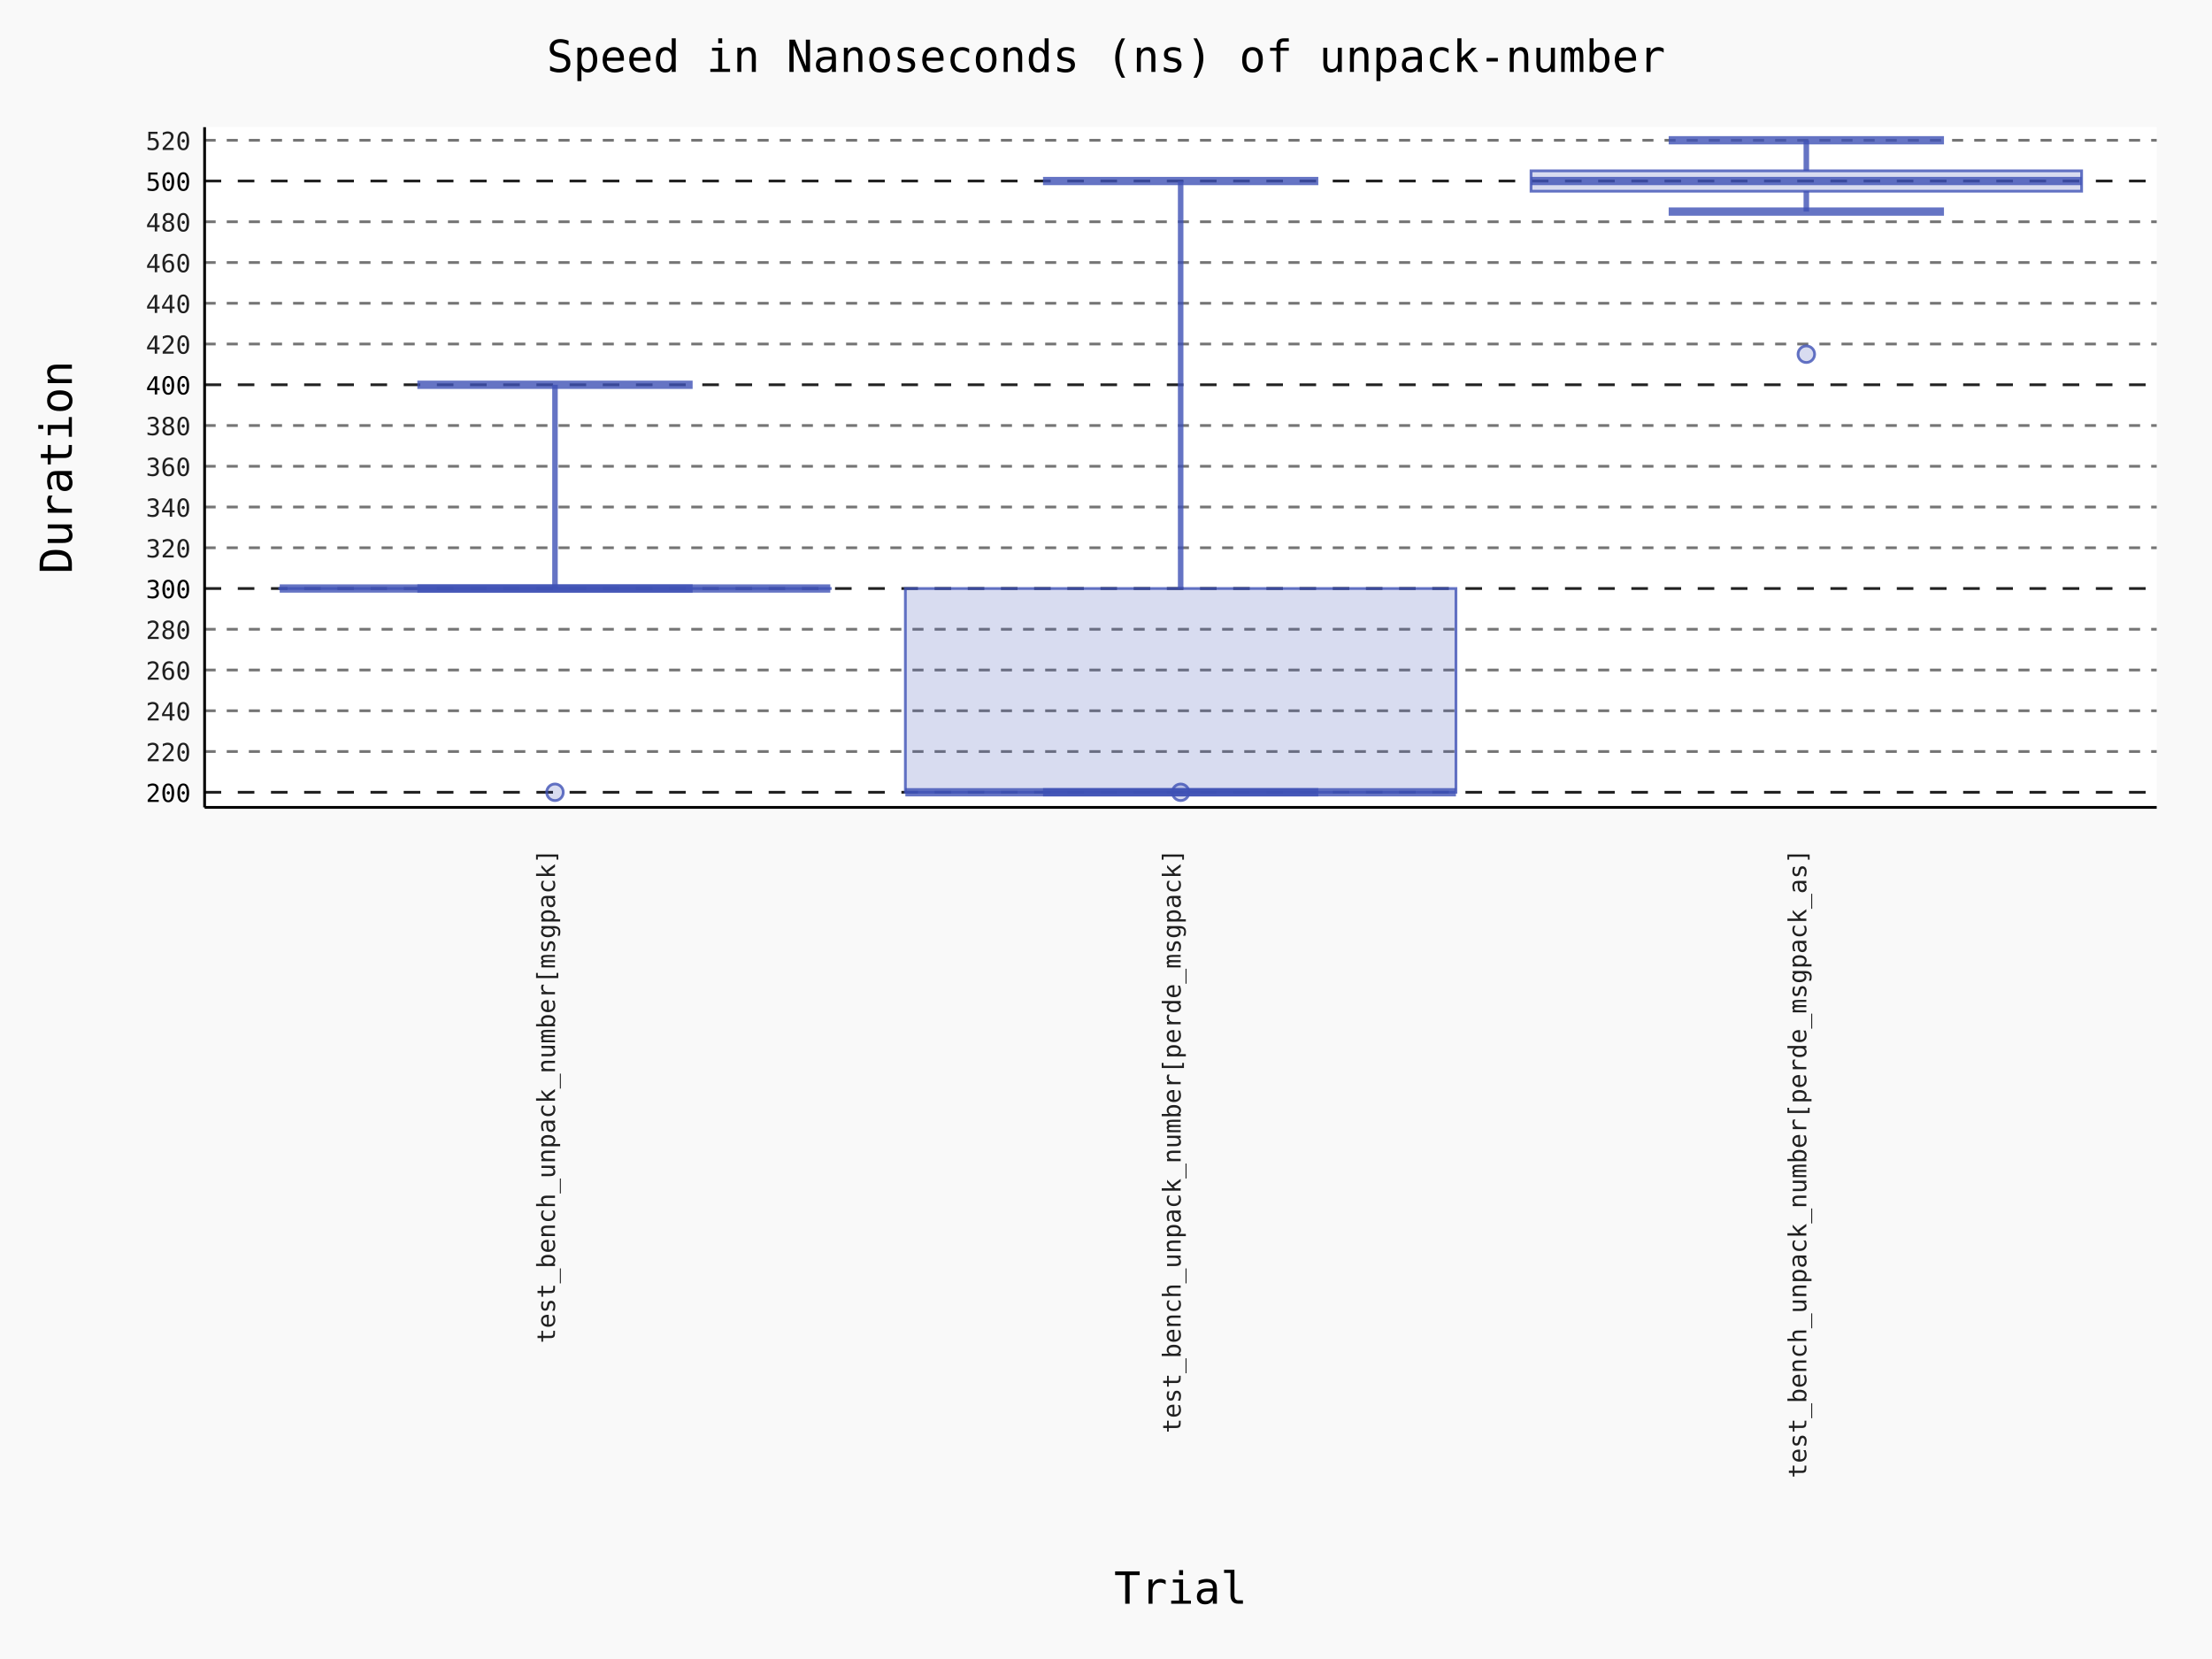
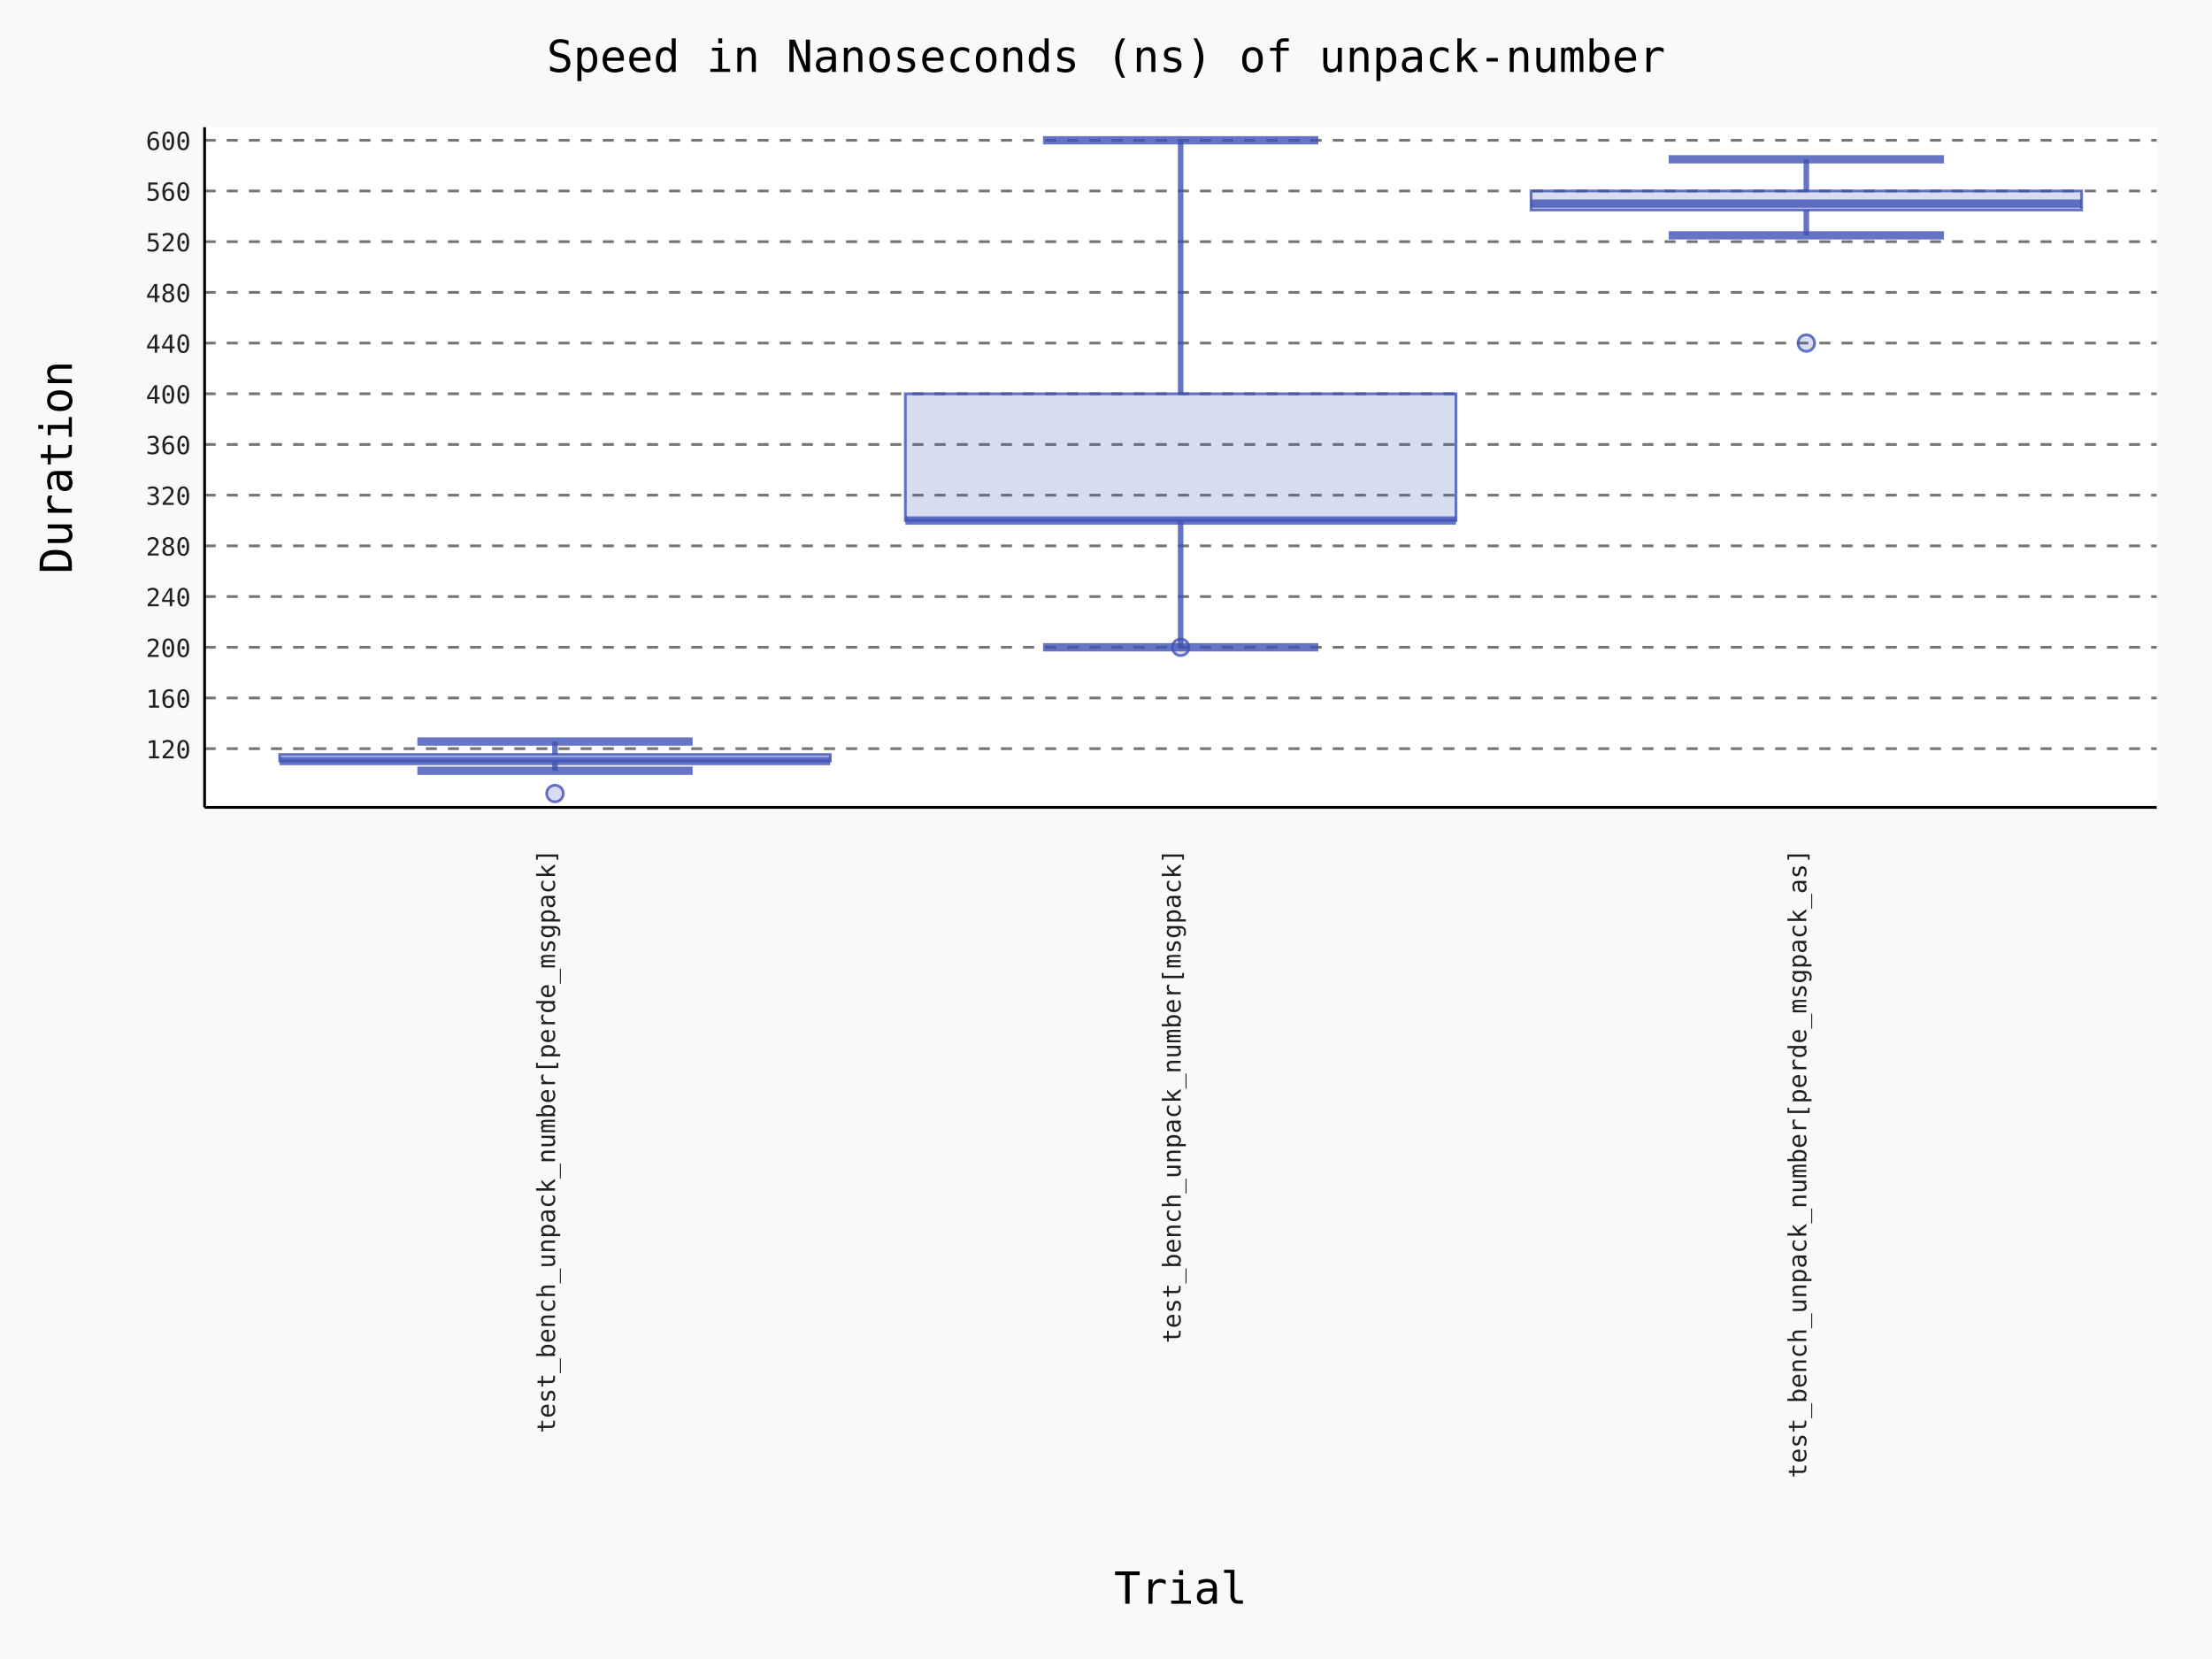
- <svg xmlns="http://www.w3.org/2000/svg" class="pygal-chart" id="chart-7c1ce638-7413-40ce-9f39-708b005cb904" viewBox="0 0 800 600">
+ <svg xmlns="http://www.w3.org/2000/svg" id="chart-67fcc871-d992-4c9b-a303-4b13210c46a0" class="pygal-chart" viewBox="0 0 800 600">
  <defs>
-     <style type="text/css">#chart-7c1ce638-7413-40ce-9f39-708b005cb904{-webkit-user-select:none;-webkit-font-smoothing:antialiased;font-family:Consolas,"Deja Vu Sans Mono","Bitstream Vera Sans Mono","Courier New",monospace}#chart-7c1ce638-7413-40ce-9f39-708b005cb904 .title{font-family:Consolas,"Deja Vu Sans Mono","Bitstream Vera Sans Mono","Courier New",monospace;font-size:16px}#chart-7c1ce638-7413-40ce-9f39-708b005cb904 .legends .legend text{font-family:Consolas,"Deja Vu Sans Mono","Bitstream Vera Sans Mono","Courier New",monospace;font-size:14px}#chart-7c1ce638-7413-40ce-9f39-708b005cb904 .axis text{font-family:Consolas,"Deja Vu Sans Mono","Bitstream Vera Sans Mono","Courier New",monospace;font-size:10px}#chart-7c1ce638-7413-40ce-9f39-708b005cb904 .axis text.major{font-family:Consolas,"Deja Vu Sans Mono","Bitstream Vera Sans Mono","Courier New",monospace;font-size:10px}#chart-7c1ce638-7413-40ce-9f39-708b005cb904 .text-overlay text.value{font-family:Consolas,"Deja Vu Sans Mono","Bitstream Vera Sans Mono","Courier New",monospace;font-size:16px}#chart-7c1ce638-7413-40ce-9f39-708b005cb904 .text-overlay text.label{font-family:Consolas,"Deja Vu Sans Mono","Bitstream Vera Sans Mono","Courier New",monospace;font-size:10px}#chart-7c1ce638-7413-40ce-9f39-708b005cb904 .tooltip{font-family:Consolas,"Deja Vu Sans Mono","Bitstream Vera Sans Mono","Courier New",monospace;font-size:14px}#chart-7c1ce638-7413-40ce-9f39-708b005cb904 text.no_data{font-family:Consolas,"Deja Vu Sans Mono","Bitstream Vera Sans Mono","Courier New",monospace;font-size:64px}
- #chart-7c1ce638-7413-40ce-9f39-708b005cb904{background-color:rgba(249,249,249,1)}#chart-7c1ce638-7413-40ce-9f39-708b005cb904 path,#chart-7c1ce638-7413-40ce-9f39-708b005cb904 line,#chart-7c1ce638-7413-40ce-9f39-708b005cb904 rect,#chart-7c1ce638-7413-40ce-9f39-708b005cb904 circle{-webkit-transition:150ms;-moz-transition:150ms;transition:150ms}#chart-7c1ce638-7413-40ce-9f39-708b005cb904 .graph &gt; .background{fill:rgba(249,249,249,1)}#chart-7c1ce638-7413-40ce-9f39-708b005cb904 .plot &gt; .background{fill:rgba(255,255,255,1)}#chart-7c1ce638-7413-40ce-9f39-708b005cb904 .graph{fill:rgba(0,0,0,.87)}#chart-7c1ce638-7413-40ce-9f39-708b005cb904 text.no_data{fill:rgba(0,0,0,1)}#chart-7c1ce638-7413-40ce-9f39-708b005cb904 .title{fill:rgba(0,0,0,1)}#chart-7c1ce638-7413-40ce-9f39-708b005cb904 .legends .legend text{fill:rgba(0,0,0,.87)}#chart-7c1ce638-7413-40ce-9f39-708b005cb904 .legends .legend:hover text{fill:rgba(0,0,0,1)}#chart-7c1ce638-7413-40ce-9f39-708b005cb904 .axis .line{stroke:rgba(0,0,0,1)}#chart-7c1ce638-7413-40ce-9f39-708b005cb904 .axis .guide.line{stroke:rgba(0,0,0,.54)}#chart-7c1ce638-7413-40ce-9f39-708b005cb904 .axis .major.line{stroke:rgba(0,0,0,.87)}#chart-7c1ce638-7413-40ce-9f39-708b005cb904 .axis text.major{fill:rgba(0,0,0,1)}#chart-7c1ce638-7413-40ce-9f39-708b005cb904 .axis.y .guides:hover .guide.line,#chart-7c1ce638-7413-40ce-9f39-708b005cb904 .line-graph .axis.x .guides:hover .guide.line,#chart-7c1ce638-7413-40ce-9f39-708b005cb904 .stackedline-graph .axis.x .guides:hover .guide.line,#chart-7c1ce638-7413-40ce-9f39-708b005cb904 .xy-graph .axis.x .guides:hover .guide.line{stroke:rgba(0,0,0,1)}#chart-7c1ce638-7413-40ce-9f39-708b005cb904 .axis .guides:hover text{fill:rgba(0,0,0,1)}#chart-7c1ce638-7413-40ce-9f39-708b005cb904 .reactive{fill-opacity:.7;stroke-opacity:.8}#chart-7c1ce638-7413-40ce-9f39-708b005cb904 .ci{stroke:rgba(0,0,0,.87)}#chart-7c1ce638-7413-40ce-9f39-708b005cb904 .reactive.active,#chart-7c1ce638-7413-40ce-9f39-708b005cb904 .active .reactive{fill-opacity:.8;stroke-opacity:.9;stroke-width:4}#chart-7c1ce638-7413-40ce-9f39-708b005cb904 .ci .reactive.active{stroke-width:1.5}#chart-7c1ce638-7413-40ce-9f39-708b005cb904 .series text{fill:rgba(0,0,0,1)}#chart-7c1ce638-7413-40ce-9f39-708b005cb904 .tooltip rect{fill:rgba(255,255,255,1);stroke:rgba(0,0,0,1);-webkit-transition:opacity 150ms;-moz-transition:opacity 150ms;transition:opacity 150ms}#chart-7c1ce638-7413-40ce-9f39-708b005cb904 .tooltip .label{fill:rgba(0,0,0,.87)}#chart-7c1ce638-7413-40ce-9f39-708b005cb904 .tooltip .label{fill:rgba(0,0,0,.87)}#chart-7c1ce638-7413-40ce-9f39-708b005cb904 .tooltip .legend{font-size:.8em;fill:rgba(0,0,0,.54)}#chart-7c1ce638-7413-40ce-9f39-708b005cb904 .tooltip .x_label{font-size:.6em;fill:rgba(0,0,0,1)}#chart-7c1ce638-7413-40ce-9f39-708b005cb904 .tooltip .xlink{font-size:.5em;text-decoration:underline}#chart-7c1ce638-7413-40ce-9f39-708b005cb904 .tooltip .value{font-size:1.5em}#chart-7c1ce638-7413-40ce-9f39-708b005cb904 .bound{font-size:.5em}#chart-7c1ce638-7413-40ce-9f39-708b005cb904 .max-value{font-size:.75em;fill:rgba(0,0,0,.54)}#chart-7c1ce638-7413-40ce-9f39-708b005cb904 .map-element{fill:rgba(255,255,255,1);stroke:rgba(0,0,0,.54) !important}#chart-7c1ce638-7413-40ce-9f39-708b005cb904 .map-element .reactive{fill-opacity:inherit;stroke-opacity:inherit}#chart-7c1ce638-7413-40ce-9f39-708b005cb904 .color-0,#chart-7c1ce638-7413-40ce-9f39-708b005cb904 .color-0 a:visited{stroke:#3F51B5;fill:#3F51B5}#chart-7c1ce638-7413-40ce-9f39-708b005cb904 .color-1,#chart-7c1ce638-7413-40ce-9f39-708b005cb904 .color-1 a:visited{stroke:#3F51B5;fill:#3F51B5}#chart-7c1ce638-7413-40ce-9f39-708b005cb904 .color-2,#chart-7c1ce638-7413-40ce-9f39-708b005cb904 .color-2 a:visited{stroke:#3F51B5;fill:#3F51B5}#chart-7c1ce638-7413-40ce-9f39-708b005cb904 .text-overlay .color-0 text{fill:black}#chart-7c1ce638-7413-40ce-9f39-708b005cb904 .text-overlay .color-1 text{fill:black}#chart-7c1ce638-7413-40ce-9f39-708b005cb904 .text-overlay .color-2 text{fill:black}
- #chart-7c1ce638-7413-40ce-9f39-708b005cb904 text.no_data{text-anchor:middle}#chart-7c1ce638-7413-40ce-9f39-708b005cb904 .guide.line{fill:none}#chart-7c1ce638-7413-40ce-9f39-708b005cb904 .centered{text-anchor:middle}#chart-7c1ce638-7413-40ce-9f39-708b005cb904 .title{text-anchor:middle}#chart-7c1ce638-7413-40ce-9f39-708b005cb904 .legends .legend text{fill-opacity:1}#chart-7c1ce638-7413-40ce-9f39-708b005cb904 .axis.x text{text-anchor:middle}#chart-7c1ce638-7413-40ce-9f39-708b005cb904 .axis.x:not(.web) text[transform]{text-anchor:start}#chart-7c1ce638-7413-40ce-9f39-708b005cb904 .axis.x:not(.web) text[transform].backwards{text-anchor:end}#chart-7c1ce638-7413-40ce-9f39-708b005cb904 .axis.y text{text-anchor:end}#chart-7c1ce638-7413-40ce-9f39-708b005cb904 .axis.y text[transform].backwards{text-anchor:start}#chart-7c1ce638-7413-40ce-9f39-708b005cb904 .axis.y2 text{text-anchor:start}#chart-7c1ce638-7413-40ce-9f39-708b005cb904 .axis.y2 text[transform].backwards{text-anchor:end}#chart-7c1ce638-7413-40ce-9f39-708b005cb904 .axis .guide.line{stroke-dasharray:4,4}#chart-7c1ce638-7413-40ce-9f39-708b005cb904 .axis .major.guide.line{stroke-dasharray:6,6}#chart-7c1ce638-7413-40ce-9f39-708b005cb904 .horizontal .axis.y .guide.line,#chart-7c1ce638-7413-40ce-9f39-708b005cb904 .horizontal .axis.y2 .guide.line,#chart-7c1ce638-7413-40ce-9f39-708b005cb904 .vertical .axis.x .guide.line{opacity:0}#chart-7c1ce638-7413-40ce-9f39-708b005cb904 .horizontal .axis.always_show .guide.line,#chart-7c1ce638-7413-40ce-9f39-708b005cb904 .vertical .axis.always_show .guide.line{opacity:1 !important}#chart-7c1ce638-7413-40ce-9f39-708b005cb904 .axis.y .guides:hover .guide.line,#chart-7c1ce638-7413-40ce-9f39-708b005cb904 .axis.y2 .guides:hover .guide.line,#chart-7c1ce638-7413-40ce-9f39-708b005cb904 .axis.x .guides:hover .guide.line{opacity:1}#chart-7c1ce638-7413-40ce-9f39-708b005cb904 .axis .guides:hover text{opacity:1}#chart-7c1ce638-7413-40ce-9f39-708b005cb904 .nofill{fill:none}#chart-7c1ce638-7413-40ce-9f39-708b005cb904 .subtle-fill{fill-opacity:.2}#chart-7c1ce638-7413-40ce-9f39-708b005cb904 .dot{stroke-width:1px;fill-opacity:1}#chart-7c1ce638-7413-40ce-9f39-708b005cb904 .dot.active{stroke-width:5px}#chart-7c1ce638-7413-40ce-9f39-708b005cb904 .dot.negative{fill:transparent}#chart-7c1ce638-7413-40ce-9f39-708b005cb904 text,#chart-7c1ce638-7413-40ce-9f39-708b005cb904 tspan{stroke:none !important}#chart-7c1ce638-7413-40ce-9f39-708b005cb904 .series text.active{opacity:1}#chart-7c1ce638-7413-40ce-9f39-708b005cb904 .tooltip rect{fill-opacity:.95;stroke-width:.5}#chart-7c1ce638-7413-40ce-9f39-708b005cb904 .tooltip text{fill-opacity:1}#chart-7c1ce638-7413-40ce-9f39-708b005cb904 .showable{visibility:hidden}#chart-7c1ce638-7413-40ce-9f39-708b005cb904 .showable.shown{visibility:visible}#chart-7c1ce638-7413-40ce-9f39-708b005cb904 .gauge-background{fill:rgba(229,229,229,1);stroke:none}#chart-7c1ce638-7413-40ce-9f39-708b005cb904 .bg-lines{stroke:rgba(249,249,249,1);stroke-width:2px}
+     <style type="text/css">#chart-67fcc871-d992-4c9b-a303-4b13210c46a0{-webkit-user-select:none;-webkit-font-smoothing:antialiased;font-family:Consolas,"Deja Vu Sans Mono","Bitstream Vera Sans Mono","Courier New",monospace}#chart-67fcc871-d992-4c9b-a303-4b13210c46a0 .title{font-family:Consolas,"Deja Vu Sans Mono","Bitstream Vera Sans Mono","Courier New",monospace;font-size:16px}#chart-67fcc871-d992-4c9b-a303-4b13210c46a0 .legends .legend text{font-family:Consolas,"Deja Vu Sans Mono","Bitstream Vera Sans Mono","Courier New",monospace;font-size:14px}#chart-67fcc871-d992-4c9b-a303-4b13210c46a0 .axis text{font-family:Consolas,"Deja Vu Sans Mono","Bitstream Vera Sans Mono","Courier New",monospace;font-size:10px}#chart-67fcc871-d992-4c9b-a303-4b13210c46a0 .axis text.major{font-family:Consolas,"Deja Vu Sans Mono","Bitstream Vera Sans Mono","Courier New",monospace;font-size:10px}#chart-67fcc871-d992-4c9b-a303-4b13210c46a0 .text-overlay text.value{font-family:Consolas,"Deja Vu Sans Mono","Bitstream Vera Sans Mono","Courier New",monospace;font-size:16px}#chart-67fcc871-d992-4c9b-a303-4b13210c46a0 .text-overlay text.label{font-family:Consolas,"Deja Vu Sans Mono","Bitstream Vera Sans Mono","Courier New",monospace;font-size:10px}#chart-67fcc871-d992-4c9b-a303-4b13210c46a0 .tooltip{font-family:Consolas,"Deja Vu Sans Mono","Bitstream Vera Sans Mono","Courier New",monospace;font-size:14px}#chart-67fcc871-d992-4c9b-a303-4b13210c46a0 text.no_data{font-family:Consolas,"Deja Vu Sans Mono","Bitstream Vera Sans Mono","Courier New",monospace;font-size:64px}
+ #chart-67fcc871-d992-4c9b-a303-4b13210c46a0{background-color:rgba(249,249,249,1)}#chart-67fcc871-d992-4c9b-a303-4b13210c46a0 path,#chart-67fcc871-d992-4c9b-a303-4b13210c46a0 line,#chart-67fcc871-d992-4c9b-a303-4b13210c46a0 rect,#chart-67fcc871-d992-4c9b-a303-4b13210c46a0 circle{-webkit-transition:150ms;-moz-transition:150ms;transition:150ms}#chart-67fcc871-d992-4c9b-a303-4b13210c46a0 .graph &gt; .background{fill:rgba(249,249,249,1)}#chart-67fcc871-d992-4c9b-a303-4b13210c46a0 .plot &gt; .background{fill:rgba(255,255,255,1)}#chart-67fcc871-d992-4c9b-a303-4b13210c46a0 .graph{fill:rgba(0,0,0,.87)}#chart-67fcc871-d992-4c9b-a303-4b13210c46a0 text.no_data{fill:rgba(0,0,0,1)}#chart-67fcc871-d992-4c9b-a303-4b13210c46a0 .title{fill:rgba(0,0,0,1)}#chart-67fcc871-d992-4c9b-a303-4b13210c46a0 .legends .legend text{fill:rgba(0,0,0,.87)}#chart-67fcc871-d992-4c9b-a303-4b13210c46a0 .legends .legend:hover text{fill:rgba(0,0,0,1)}#chart-67fcc871-d992-4c9b-a303-4b13210c46a0 .axis .line{stroke:rgba(0,0,0,1)}#chart-67fcc871-d992-4c9b-a303-4b13210c46a0 .axis .guide.line{stroke:rgba(0,0,0,.54)}#chart-67fcc871-d992-4c9b-a303-4b13210c46a0 .axis .major.line{stroke:rgba(0,0,0,.87)}#chart-67fcc871-d992-4c9b-a303-4b13210c46a0 .axis text.major{fill:rgba(0,0,0,1)}#chart-67fcc871-d992-4c9b-a303-4b13210c46a0 .axis.y .guides:hover .guide.line,#chart-67fcc871-d992-4c9b-a303-4b13210c46a0 .line-graph .axis.x .guides:hover .guide.line,#chart-67fcc871-d992-4c9b-a303-4b13210c46a0 .stackedline-graph .axis.x .guides:hover .guide.line,#chart-67fcc871-d992-4c9b-a303-4b13210c46a0 .xy-graph .axis.x .guides:hover .guide.line{stroke:rgba(0,0,0,1)}#chart-67fcc871-d992-4c9b-a303-4b13210c46a0 .axis .guides:hover text{fill:rgba(0,0,0,1)}#chart-67fcc871-d992-4c9b-a303-4b13210c46a0 .reactive{fill-opacity:.7;stroke-opacity:.8}#chart-67fcc871-d992-4c9b-a303-4b13210c46a0 .ci{stroke:rgba(0,0,0,.87)}#chart-67fcc871-d992-4c9b-a303-4b13210c46a0 .reactive.active,#chart-67fcc871-d992-4c9b-a303-4b13210c46a0 .active .reactive{fill-opacity:.8;stroke-opacity:.9;stroke-width:4}#chart-67fcc871-d992-4c9b-a303-4b13210c46a0 .ci .reactive.active{stroke-width:1.5}#chart-67fcc871-d992-4c9b-a303-4b13210c46a0 .series text{fill:rgba(0,0,0,1)}#chart-67fcc871-d992-4c9b-a303-4b13210c46a0 .tooltip rect{fill:rgba(255,255,255,1);stroke:rgba(0,0,0,1);-webkit-transition:opacity 150ms;-moz-transition:opacity 150ms;transition:opacity 150ms}#chart-67fcc871-d992-4c9b-a303-4b13210c46a0 .tooltip .label{fill:rgba(0,0,0,.87)}#chart-67fcc871-d992-4c9b-a303-4b13210c46a0 .tooltip .label{fill:rgba(0,0,0,.87)}#chart-67fcc871-d992-4c9b-a303-4b13210c46a0 .tooltip .legend{font-size:.8em;fill:rgba(0,0,0,.54)}#chart-67fcc871-d992-4c9b-a303-4b13210c46a0 .tooltip .x_label{font-size:.6em;fill:rgba(0,0,0,1)}#chart-67fcc871-d992-4c9b-a303-4b13210c46a0 .tooltip .xlink{font-size:.5em;text-decoration:underline}#chart-67fcc871-d992-4c9b-a303-4b13210c46a0 .tooltip .value{font-size:1.5em}#chart-67fcc871-d992-4c9b-a303-4b13210c46a0 .bound{font-size:.5em}#chart-67fcc871-d992-4c9b-a303-4b13210c46a0 .max-value{font-size:.75em;fill:rgba(0,0,0,.54)}#chart-67fcc871-d992-4c9b-a303-4b13210c46a0 .map-element{fill:rgba(255,255,255,1);stroke:rgba(0,0,0,.54) !important}#chart-67fcc871-d992-4c9b-a303-4b13210c46a0 .map-element .reactive{fill-opacity:inherit;stroke-opacity:inherit}#chart-67fcc871-d992-4c9b-a303-4b13210c46a0 .color-0,#chart-67fcc871-d992-4c9b-a303-4b13210c46a0 .color-0 a:visited{stroke:#3F51B5;fill:#3F51B5}#chart-67fcc871-d992-4c9b-a303-4b13210c46a0 .color-1,#chart-67fcc871-d992-4c9b-a303-4b13210c46a0 .color-1 a:visited{stroke:#3F51B5;fill:#3F51B5}#chart-67fcc871-d992-4c9b-a303-4b13210c46a0 .color-2,#chart-67fcc871-d992-4c9b-a303-4b13210c46a0 .color-2 a:visited{stroke:#3F51B5;fill:#3F51B5}#chart-67fcc871-d992-4c9b-a303-4b13210c46a0 .text-overlay .color-0 text{fill:black}#chart-67fcc871-d992-4c9b-a303-4b13210c46a0 .text-overlay .color-1 text{fill:black}#chart-67fcc871-d992-4c9b-a303-4b13210c46a0 .text-overlay .color-2 text{fill:black}
+ #chart-67fcc871-d992-4c9b-a303-4b13210c46a0 text.no_data{text-anchor:middle}#chart-67fcc871-d992-4c9b-a303-4b13210c46a0 .guide.line{fill:none}#chart-67fcc871-d992-4c9b-a303-4b13210c46a0 .centered{text-anchor:middle}#chart-67fcc871-d992-4c9b-a303-4b13210c46a0 .title{text-anchor:middle}#chart-67fcc871-d992-4c9b-a303-4b13210c46a0 .legends .legend text{fill-opacity:1}#chart-67fcc871-d992-4c9b-a303-4b13210c46a0 .axis.x text{text-anchor:middle}#chart-67fcc871-d992-4c9b-a303-4b13210c46a0 .axis.x:not(.web) text[transform]{text-anchor:start}#chart-67fcc871-d992-4c9b-a303-4b13210c46a0 .axis.x:not(.web) text[transform].backwards{text-anchor:end}#chart-67fcc871-d992-4c9b-a303-4b13210c46a0 .axis.y text{text-anchor:end}#chart-67fcc871-d992-4c9b-a303-4b13210c46a0 .axis.y text[transform].backwards{text-anchor:start}#chart-67fcc871-d992-4c9b-a303-4b13210c46a0 .axis.y2 text{text-anchor:start}#chart-67fcc871-d992-4c9b-a303-4b13210c46a0 .axis.y2 text[transform].backwards{text-anchor:end}#chart-67fcc871-d992-4c9b-a303-4b13210c46a0 .axis .guide.line{stroke-dasharray:4,4}#chart-67fcc871-d992-4c9b-a303-4b13210c46a0 .axis .major.guide.line{stroke-dasharray:6,6}#chart-67fcc871-d992-4c9b-a303-4b13210c46a0 .horizontal .axis.y .guide.line,#chart-67fcc871-d992-4c9b-a303-4b13210c46a0 .horizontal .axis.y2 .guide.line,#chart-67fcc871-d992-4c9b-a303-4b13210c46a0 .vertical .axis.x .guide.line{opacity:0}#chart-67fcc871-d992-4c9b-a303-4b13210c46a0 .horizontal .axis.always_show .guide.line,#chart-67fcc871-d992-4c9b-a303-4b13210c46a0 .vertical .axis.always_show .guide.line{opacity:1 !important}#chart-67fcc871-d992-4c9b-a303-4b13210c46a0 .axis.y .guides:hover .guide.line,#chart-67fcc871-d992-4c9b-a303-4b13210c46a0 .axis.y2 .guides:hover .guide.line,#chart-67fcc871-d992-4c9b-a303-4b13210c46a0 .axis.x .guides:hover .guide.line{opacity:1}#chart-67fcc871-d992-4c9b-a303-4b13210c46a0 .axis .guides:hover text{opacity:1}#chart-67fcc871-d992-4c9b-a303-4b13210c46a0 .nofill{fill:none}#chart-67fcc871-d992-4c9b-a303-4b13210c46a0 .subtle-fill{fill-opacity:.2}#chart-67fcc871-d992-4c9b-a303-4b13210c46a0 .dot{stroke-width:1px;fill-opacity:1}#chart-67fcc871-d992-4c9b-a303-4b13210c46a0 .dot.active{stroke-width:5px}#chart-67fcc871-d992-4c9b-a303-4b13210c46a0 .dot.negative{fill:transparent}#chart-67fcc871-d992-4c9b-a303-4b13210c46a0 text,#chart-67fcc871-d992-4c9b-a303-4b13210c46a0 tspan{stroke:none !important}#chart-67fcc871-d992-4c9b-a303-4b13210c46a0 .series text.active{opacity:1}#chart-67fcc871-d992-4c9b-a303-4b13210c46a0 .tooltip rect{fill-opacity:.95;stroke-width:.5}#chart-67fcc871-d992-4c9b-a303-4b13210c46a0 .tooltip text{fill-opacity:1}#chart-67fcc871-d992-4c9b-a303-4b13210c46a0 .showable{visibility:hidden}#chart-67fcc871-d992-4c9b-a303-4b13210c46a0 .showable.shown{visibility:visible}#chart-67fcc871-d992-4c9b-a303-4b13210c46a0 .gauge-background{fill:rgba(229,229,229,1);stroke:none}#chart-67fcc871-d992-4c9b-a303-4b13210c46a0 .bg-lines{stroke:rgba(249,249,249,1);stroke-width:2px}
.tooltip .value{font-size:1em !important}.axis text{font-size:9px !important}</style>
  </defs>
  <g class="graph custombox-graph vertical">
-     <rect class="background" height="600" width="800" x="0" y="0" />
-     <g class="plot" transform="translate(74, 46)">
-       <rect class="background" height="246.0" width="706.0" x="0" y="0" />
+     <rect x="0" y="0" width="800" height="600" class="background" />
+     <g transform="translate(74, 46)" class="plot">
+       <rect x="0" y="0" width="706.0" height="246.0" class="background" />
      <g class="axis y always_show">
-         <path class="line" d="M0 246 h706" />
+         <path d="M0 246 h706" class="line" />
        <g class="guides">
-           <path class="major guide line" d="M0 240.532 h706" />
-           <text class="major" x="-5" y="244.032">200</text>
+           <path d="M0 224.767 h706" class="guide line" />
+           <text x="-5" y="228.267" class="">120</text>
        </g>
        <g class="guides">
-           <path class="guide line" d="M0 225.795 h706" />
-           <text class="" x="-5" y="229.295">220</text>
+           <path d="M0 206.43 h706" class="guide line" />
+           <text x="-5" y="209.93" class="">160</text>
        </g>
        <g class="guides">
-           <path class="guide line" d="M0 211.057 h706" />
-           <text class="" x="-5" y="214.557">240</text>
+           <path d="M0 188.094 h706" class="guide line" />
+           <text x="-5" y="191.594" class="">200</text>
        </g>
        <g class="guides">
-           <path class="guide line" d="M0 196.32 h706" />
-           <text class="" x="-5" y="199.82">260</text>
+           <path d="M0 169.758 h706" class="guide line" />
+           <text x="-5" y="173.258" class="">240</text>
        </g>
        <g class="guides">
-           <path class="guide line" d="M0 181.582 h706" />
-           <text class="" x="-5" y="185.082">280</text>
+           <path d="M0 151.421 h706" class="guide line" />
+           <text x="-5" y="154.921" class="">280</text>
        </g>
        <g class="guides">
-           <path class="major guide line" d="M0 166.844 h706" />
-           <text class="major" x="-5" y="170.344">300</text>
+           <path d="M0 133.085 h706" class="guide line" />
+           <text x="-5" y="136.585" class="">320</text>
        </g>
        <g class="guides">
-           <path class="guide line" d="M0 152.107 h706" />
-           <text class="" x="-5" y="155.607">320</text>
+           <path d="M0 114.749 h706" class="guide line" />
+           <text x="-5" y="118.249" class="">360</text>
        </g>
        <g class="guides">
-           <path class="guide line" d="M0 137.369 h706" />
-           <text class="" x="-5" y="140.869">340</text>
+           <path d="M0 96.412 h706" class="guide line" />
+           <text x="-5" y="99.912" class="">400</text>
        </g>
        <g class="guides">
-           <path class="guide line" d="M0 122.632 h706" />
-           <text class="" x="-5" y="126.132">360</text>
+           <path d="M0 78.076 h706" class="guide line" />
+           <text x="-5" y="81.576" class="">440</text>
        </g>
        <g class="guides">
-           <path class="guide line" d="M0 107.894 h706" />
-           <text class="" x="-5" y="111.394">380</text>
+           <path d="M0 59.74 h706" class="guide line" />
+           <text x="-5" y="63.24" class="">480</text>
        </g>
        <g class="guides">
-           <path class="major guide line" d="M0 93.156 h706" />
-           <text class="major" x="-5" y="96.656">400</text>
+           <path d="M0 41.403 h706" class="guide line" />
+           <text x="-5" y="44.903" class="">520</text>
        </g>
        <g class="guides">
-           <path class="guide line" d="M0 78.419 h706" />
-           <text class="" x="-5" y="81.919">420</text>
+           <path d="M0 23.067 h706" class="guide line" />
+           <text x="-5" y="26.567" class="">560</text>
        </g>
        <g class="guides">
-           <path class="guide line" d="M0 63.681 h706" />
-           <text class="" x="-5" y="67.181">440</text>
-         </g>
-         <g class="guides">
-           <path class="guide line" d="M0 48.944 h706" />
-           <text class="" x="-5" y="52.444">460</text>
-         </g>
-         <g class="guides">
-           <path class="guide line" d="M0 34.206 h706" />
-           <text class="" x="-5" y="37.706">480</text>
-         </g>
-         <g class="guides">
-           <path class="major guide line" d="M0 19.468 h706" />
-           <text class="major" x="-5" y="22.968">500</text>
-         </g>
-         <g class="guides">
-           <path class="guide line" d="M0 4.731 h706" />
-           <text class="" x="-5" y="8.231">520</text>
+           <path d="M0 4.731 h706" class="guide line" />
+           <text x="-5" y="8.231" class="">600</text>
        </g>
      </g>
      <g class="axis x">
-         <path class="line" d="M0 0 v246" />
+         <path d="M0 0 v246" class="line" />
        <g class="guides">
-           <path class="guide line" d="M126.718 0 v246" />
-           <text class="backwards" transform="rotate(270 126.7179 261)" x="126.718" y="261.0">test_bench_unpack_number[msgpack]</text>
+           <path d="M126.718 0 v246" class="guide line" />
+           <text x="126.718" y="261.0" class="backwards" transform="rotate(270 126.7179 261)">test_bench_unpack_number[perde_msgpack]</text>
        </g>
        <g class="guides">
-           <path class="guide line" d="M353 0 v246" />
-           <text class="backwards" transform="rotate(270 353 261)" x="353.0" y="261.0">test_bench_unpack_number[perde_msgpack]</text>
+           <path d="M353 0 v246" class="guide line" />
+           <text x="353.0" y="261.0" class="backwards" transform="rotate(270 353 261)">test_bench_unpack_number[msgpack]</text>
        </g>
        <g class="guides">
-           <path class="guide line" d="M579.282 0 v246" />
-           <text class="backwards" transform="rotate(270 579.2821 261)" x="579.282" y="261.0">test_bench_unpack_number[perde_msgpack_as]</text>
+           <path d="M579.282 0 v246" class="guide line" />
+           <text x="579.282" y="261.0" class="backwards" transform="rotate(270 579.2821 261)">test_bench_unpack_number[perde_msgpack_as]</text>
        </g>
      </g>
      <g class="series serie-0 color-0">
        <g class="boxes">
          <g class="box">
-             <path class="reactive tooltip-trigger" d="M76.936 166.848 L176.5 166.848" stroke-width="3" />
-             <path class="reactive tooltip-trigger" d="M27.154 166.843 L226.282 166.843" stroke-width="3" />
-             <path class="reactive tooltip-trigger" d="M76.936 93.159 L176.5 93.159" stroke-width="3" />
-             <path class="reactive tooltip-trigger" d="M126.718 166.848 L126.718 166.848" stroke-width="2" />
-             <path class="reactive tooltip-trigger" d="M126.718 93.159 L126.718 166.843" stroke-width="2" />
-             <rect class="subtle-fill reactive tooltip-trigger" height="0.005" width="199.128" x="27.154" y="166.843" />
-             <circle class="subtle-fill reactive tooltip-trigger" cx="126.718" cy="240.537" r="3" />
-             <circle class="subtle-fill reactive tooltip-trigger" cx="126.718" cy="-105206.987" r="3" />
+             <path stroke-width="3" d="M76.936 232.759 L176.5 232.759" class="reactive tooltip-trigger" />
+             <path stroke-width="3" d="M27.154 229.233 L226.282 229.233" class="reactive tooltip-trigger" />
+             <path stroke-width="3" d="M76.936 222.181 L176.5 222.181" class="reactive tooltip-trigger" />
+             <path stroke-width="2" d="M126.718 232.759 L126.718 229.233" class="reactive tooltip-trigger" />
+             <path stroke-width="2" d="M126.718 222.181 L126.718 226.882" class="reactive tooltip-trigger" />
+             <rect x="27.154" y="226.882" height="2.351" width="199.128" class="subtle-fill reactive tooltip-trigger" />
+             <circle cx="126.718" cy="240.987" r="3" class="subtle-fill reactive tooltip-trigger" />
+             <circle cx="126.718" cy="-2922.027" r="3" class="subtle-fill reactive tooltip-trigger" />
          </g>
        </g>
      </g>
      <g class="series serie-1 color-1">
        <g class="boxes">
          <g class="box">
-             <path class="reactive tooltip-trigger" d="M303.218 240.537 L402.782 240.537" stroke-width="3" />
-             <path class="reactive tooltip-trigger" d="M253.436 240.531 L452.564 240.531" stroke-width="3" />
-             <path class="reactive tooltip-trigger" d="M303.218 19.471 L402.782 19.471" stroke-width="3" />
-             <path class="reactive tooltip-trigger" d="M353 240.537 L353 240.531" stroke-width="2" />
-             <path class="reactive tooltip-trigger" d="M353 19.471 L353 166.843" stroke-width="2" />
-             <rect class="subtle-fill reactive tooltip-trigger" height="73.689" width="199.128" x="253.436" y="166.843" />
-             <circle class="subtle-fill reactive tooltip-trigger" cx="353" cy="240.537" r="3" />
-             <circle class="subtle-fill reactive tooltip-trigger" cx="353" cy="-25181.827" r="3" />
+             <path stroke-width="3" d="M303.218 188.097 L402.782 188.097" class="reactive tooltip-trigger" />
+             <path stroke-width="3" d="M253.436 142.252 L452.564 142.252" class="reactive tooltip-trigger" />
+             <path stroke-width="3" d="M303.218 4.732 L402.782 4.732" class="reactive tooltip-trigger" />
+             <path stroke-width="2" d="M353 188.097 L353 142.252" class="reactive tooltip-trigger" />
+             <path stroke-width="2" d="M353 4.732 L353 96.414" class="reactive tooltip-trigger" />
+             <rect x="253.436" y="96.414" height="45.838" width="199.128" class="subtle-fill reactive tooltip-trigger" />
+             <circle cx="353" cy="188.097" r="3" class="subtle-fill reactive tooltip-trigger" />
+             <circle cx="353" cy="-48815.708" r="3" class="subtle-fill reactive tooltip-trigger" />
          </g>
        </g>
      </g>
      <g class="series serie-2 color-2">
        <g class="boxes">
          <g class="box">
-             <path class="reactive tooltip-trigger" d="M529.5 30.522 L629.064 30.522" stroke-width="3" />
-             <path class="reactive tooltip-trigger" d="M479.718 19.469 L678.846 19.469" stroke-width="3" />
-             <path class="reactive tooltip-trigger" d="M529.5 4.731 L629.064 4.731" stroke-width="3" />
-             <path class="reactive tooltip-trigger" d="M579.282 30.522 L579.282 23.153" stroke-width="2" />
-             <path class="reactive tooltip-trigger" d="M579.282 4.731 L579.282 15.784" stroke-width="2" />
-             <rect class="subtle-fill reactive tooltip-trigger" height="7.369" width="199.128" x="479.718" y="15.784" />
-             <circle class="subtle-fill reactive tooltip-trigger" cx="579.282" cy="82.103" r="3" />
-             <circle class="subtle-fill reactive tooltip-trigger" cx="579.282" cy="-1653.249" r="3" />
+             <path stroke-width="3" d="M529.5 39.111 L629.064 39.111" class="reactive tooltip-trigger" />
+             <path stroke-width="3" d="M479.718 27.651 L678.846 27.651" class="reactive tooltip-trigger" />
+             <path stroke-width="3" d="M529.5 11.607 L629.064 11.607" class="reactive tooltip-trigger" />
+             <path stroke-width="2" d="M579.282 39.111 L579.282 29.943" class="reactive tooltip-trigger" />
+             <path stroke-width="2" d="M579.282 11.607 L579.282 23.067" class="reactive tooltip-trigger" />
+             <rect x="479.718" y="23.067" height="6.876" width="199.128" class="subtle-fill reactive tooltip-trigger" />
+             <circle cx="579.282" cy="78.076" r="3" class="subtle-fill reactive tooltip-trigger" />
+             <circle cx="579.282" cy="-4975.871" r="3" class="subtle-fill reactive tooltip-trigger" />
          </g>
        </g>
      </g>
    </g>
    <g class="titles">
-       <text class="title plot_title" x="400.0" y="26">Speed in Nanoseconds (ns) of unpack-number</text>
-       <text class="title" x="427.0" y="580.0">Trial</text>
-       <text class="title" transform="rotate(-90 0 169)" x="0" y="195.0">Duration</text>
+       <text x="400.0" y="26" class="title plot_title">Speed in Nanoseconds (ns) of unpack-number</text>
+       <text x="427.0" y="580.0" class="title">Trial</text>
+       <text x="0" y="195.0" class="title" transform="rotate(-90 0 169)">Duration</text>
    </g>
-     <g class="plot overlay" transform="translate(74, 46)">
+     <g transform="translate(74, 46)" class="plot overlay">
      <g class="series serie-0 color-0" />
      <g class="series serie-1 color-1" />
      <g class="series serie-2 color-2" />
    </g>
-     <g class="plot text-overlay" transform="translate(74, 46)">
+     <g transform="translate(74, 46)" class="plot text-overlay">
      <g class="series serie-0 color-0" />
      <g class="series serie-1 color-1" />
      <g class="series serie-2 color-2" />
    </g>
-     <g class="plot tooltip-overlay" transform="translate(74, 46)">
-       <g class="tooltip" style="opacity: 0" transform="translate(0 0)">
-         <rect class="tooltip-box" height="0" rx="0" ry="0" width="0" />
+     <g transform="translate(74, 46)" class="plot tooltip-overlay">
+       <g transform="translate(0 0)" style="opacity: 0" class="tooltip">
+         <rect rx="0" ry="0" width="0" height="0" class="tooltip-box" />
        <g class="text" />
      </g>
    </g>
  </g>
</svg>
